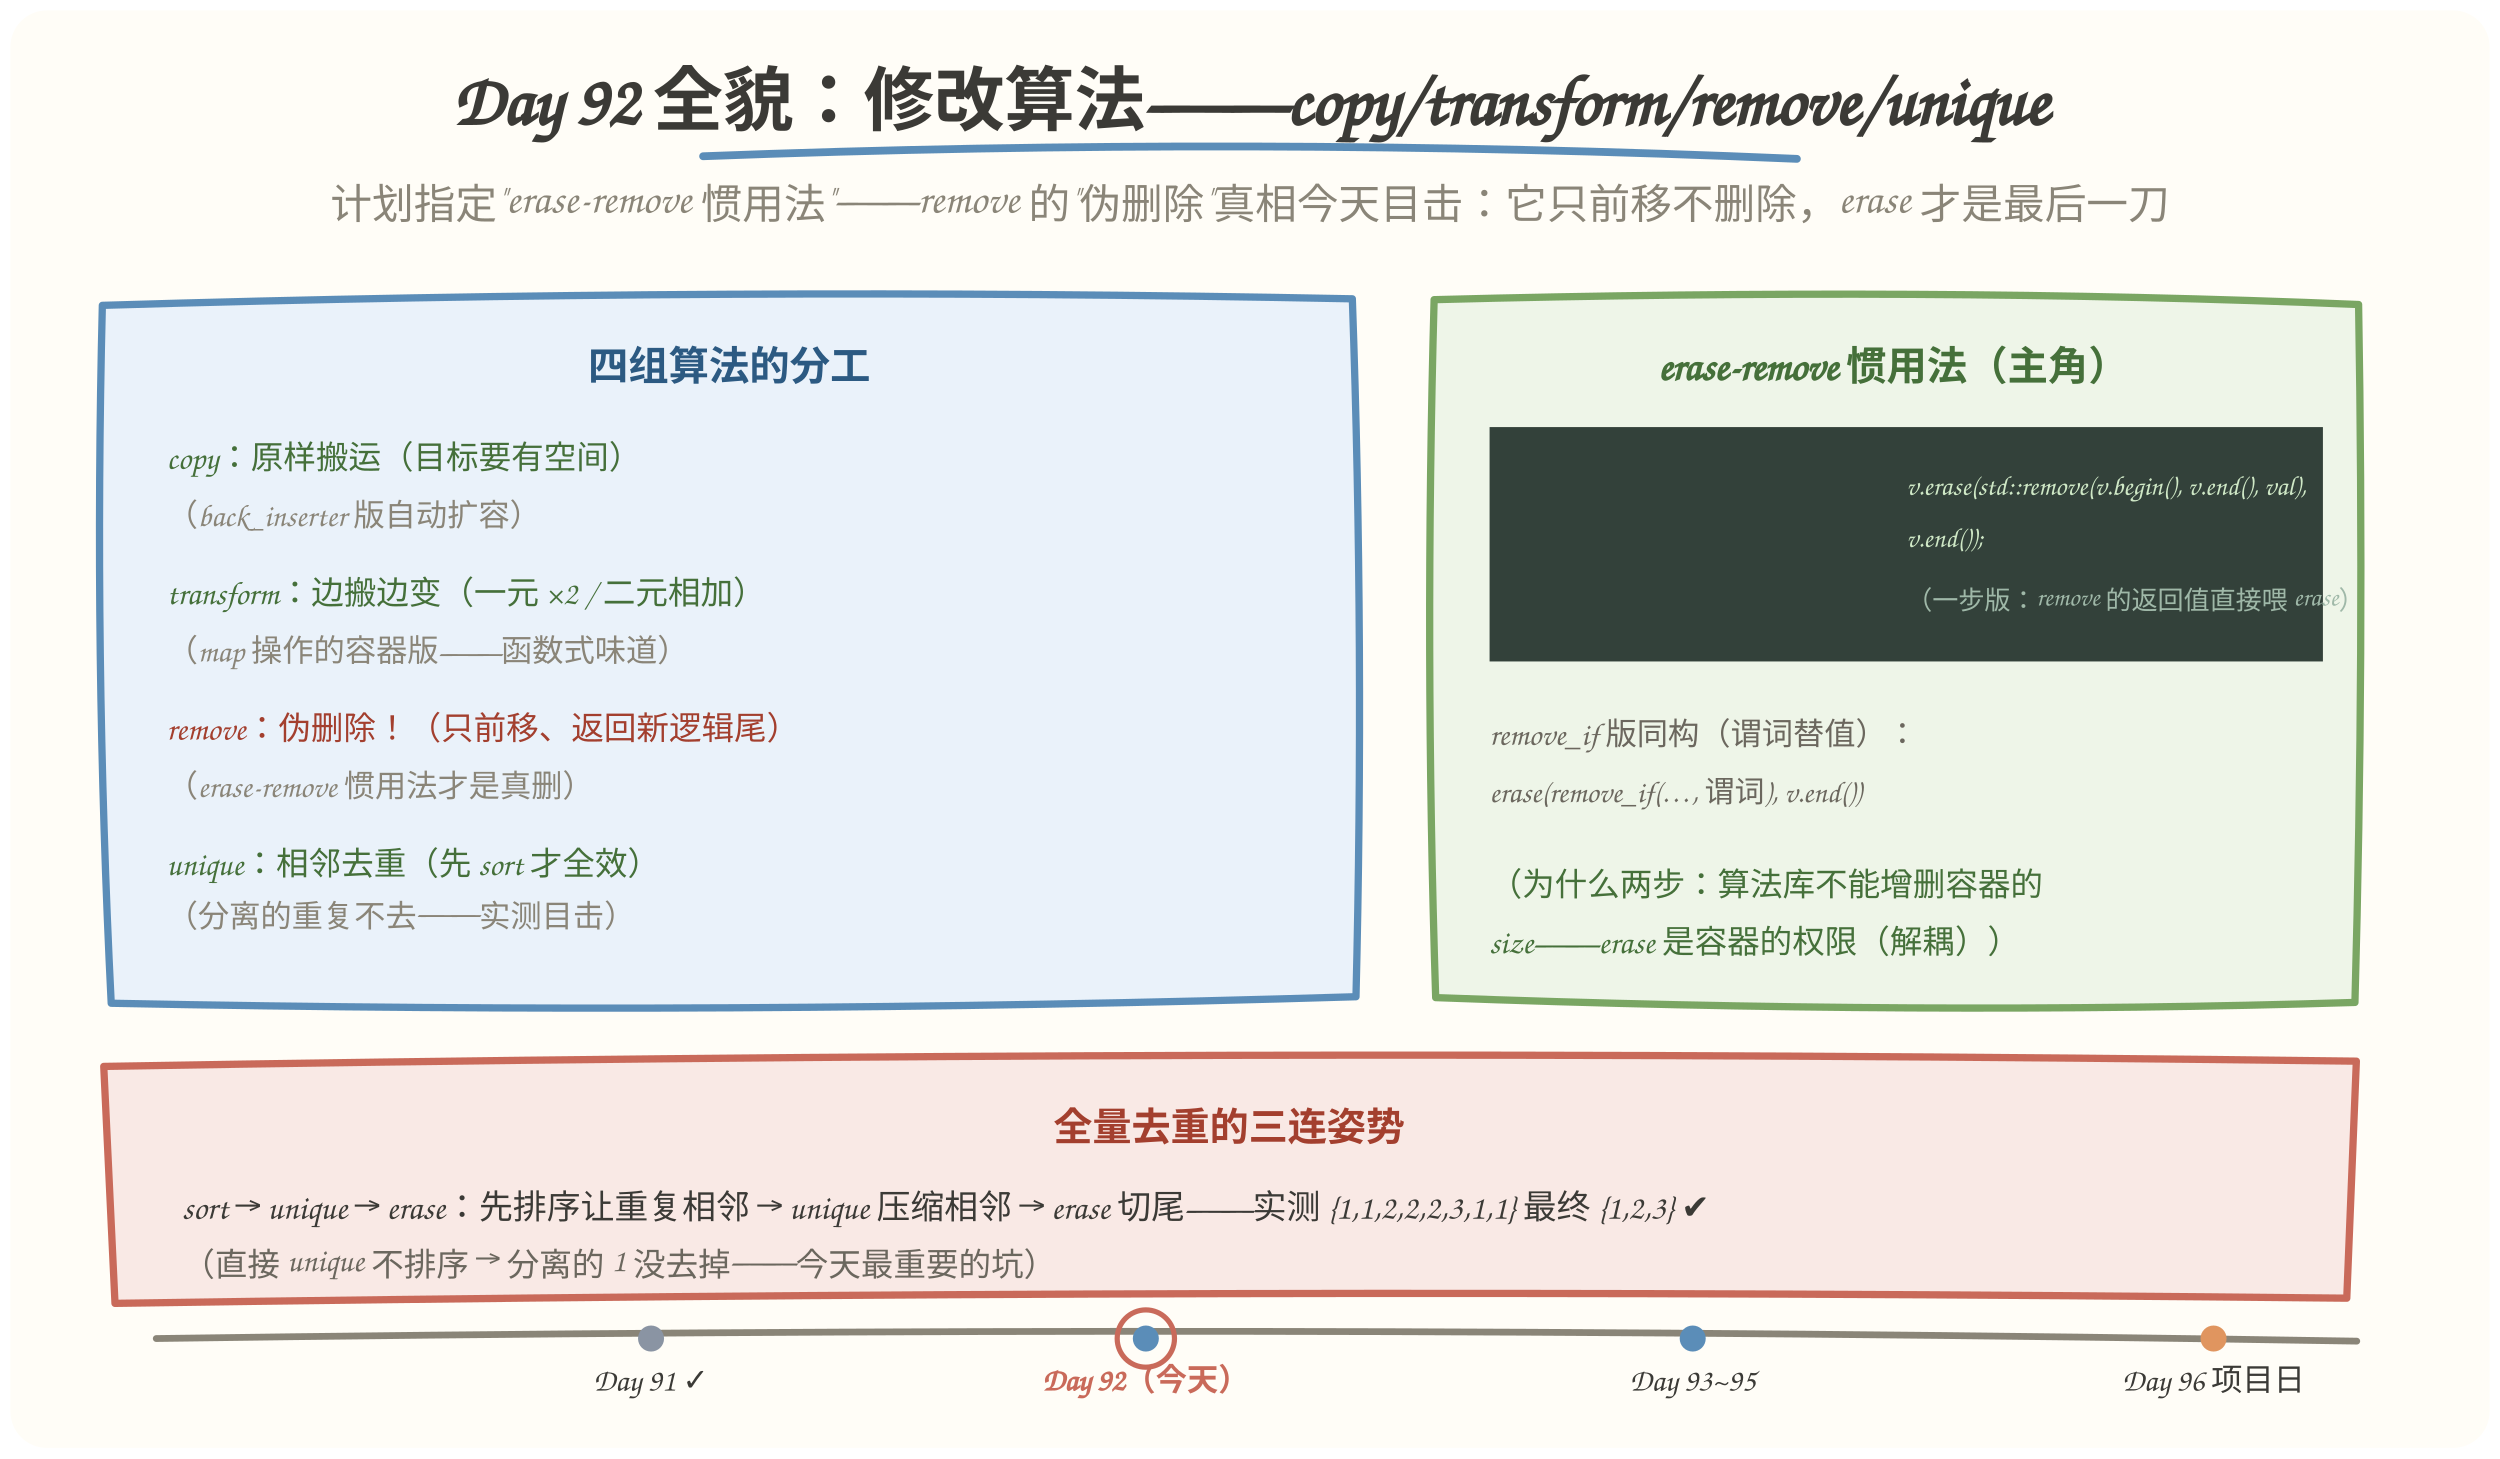
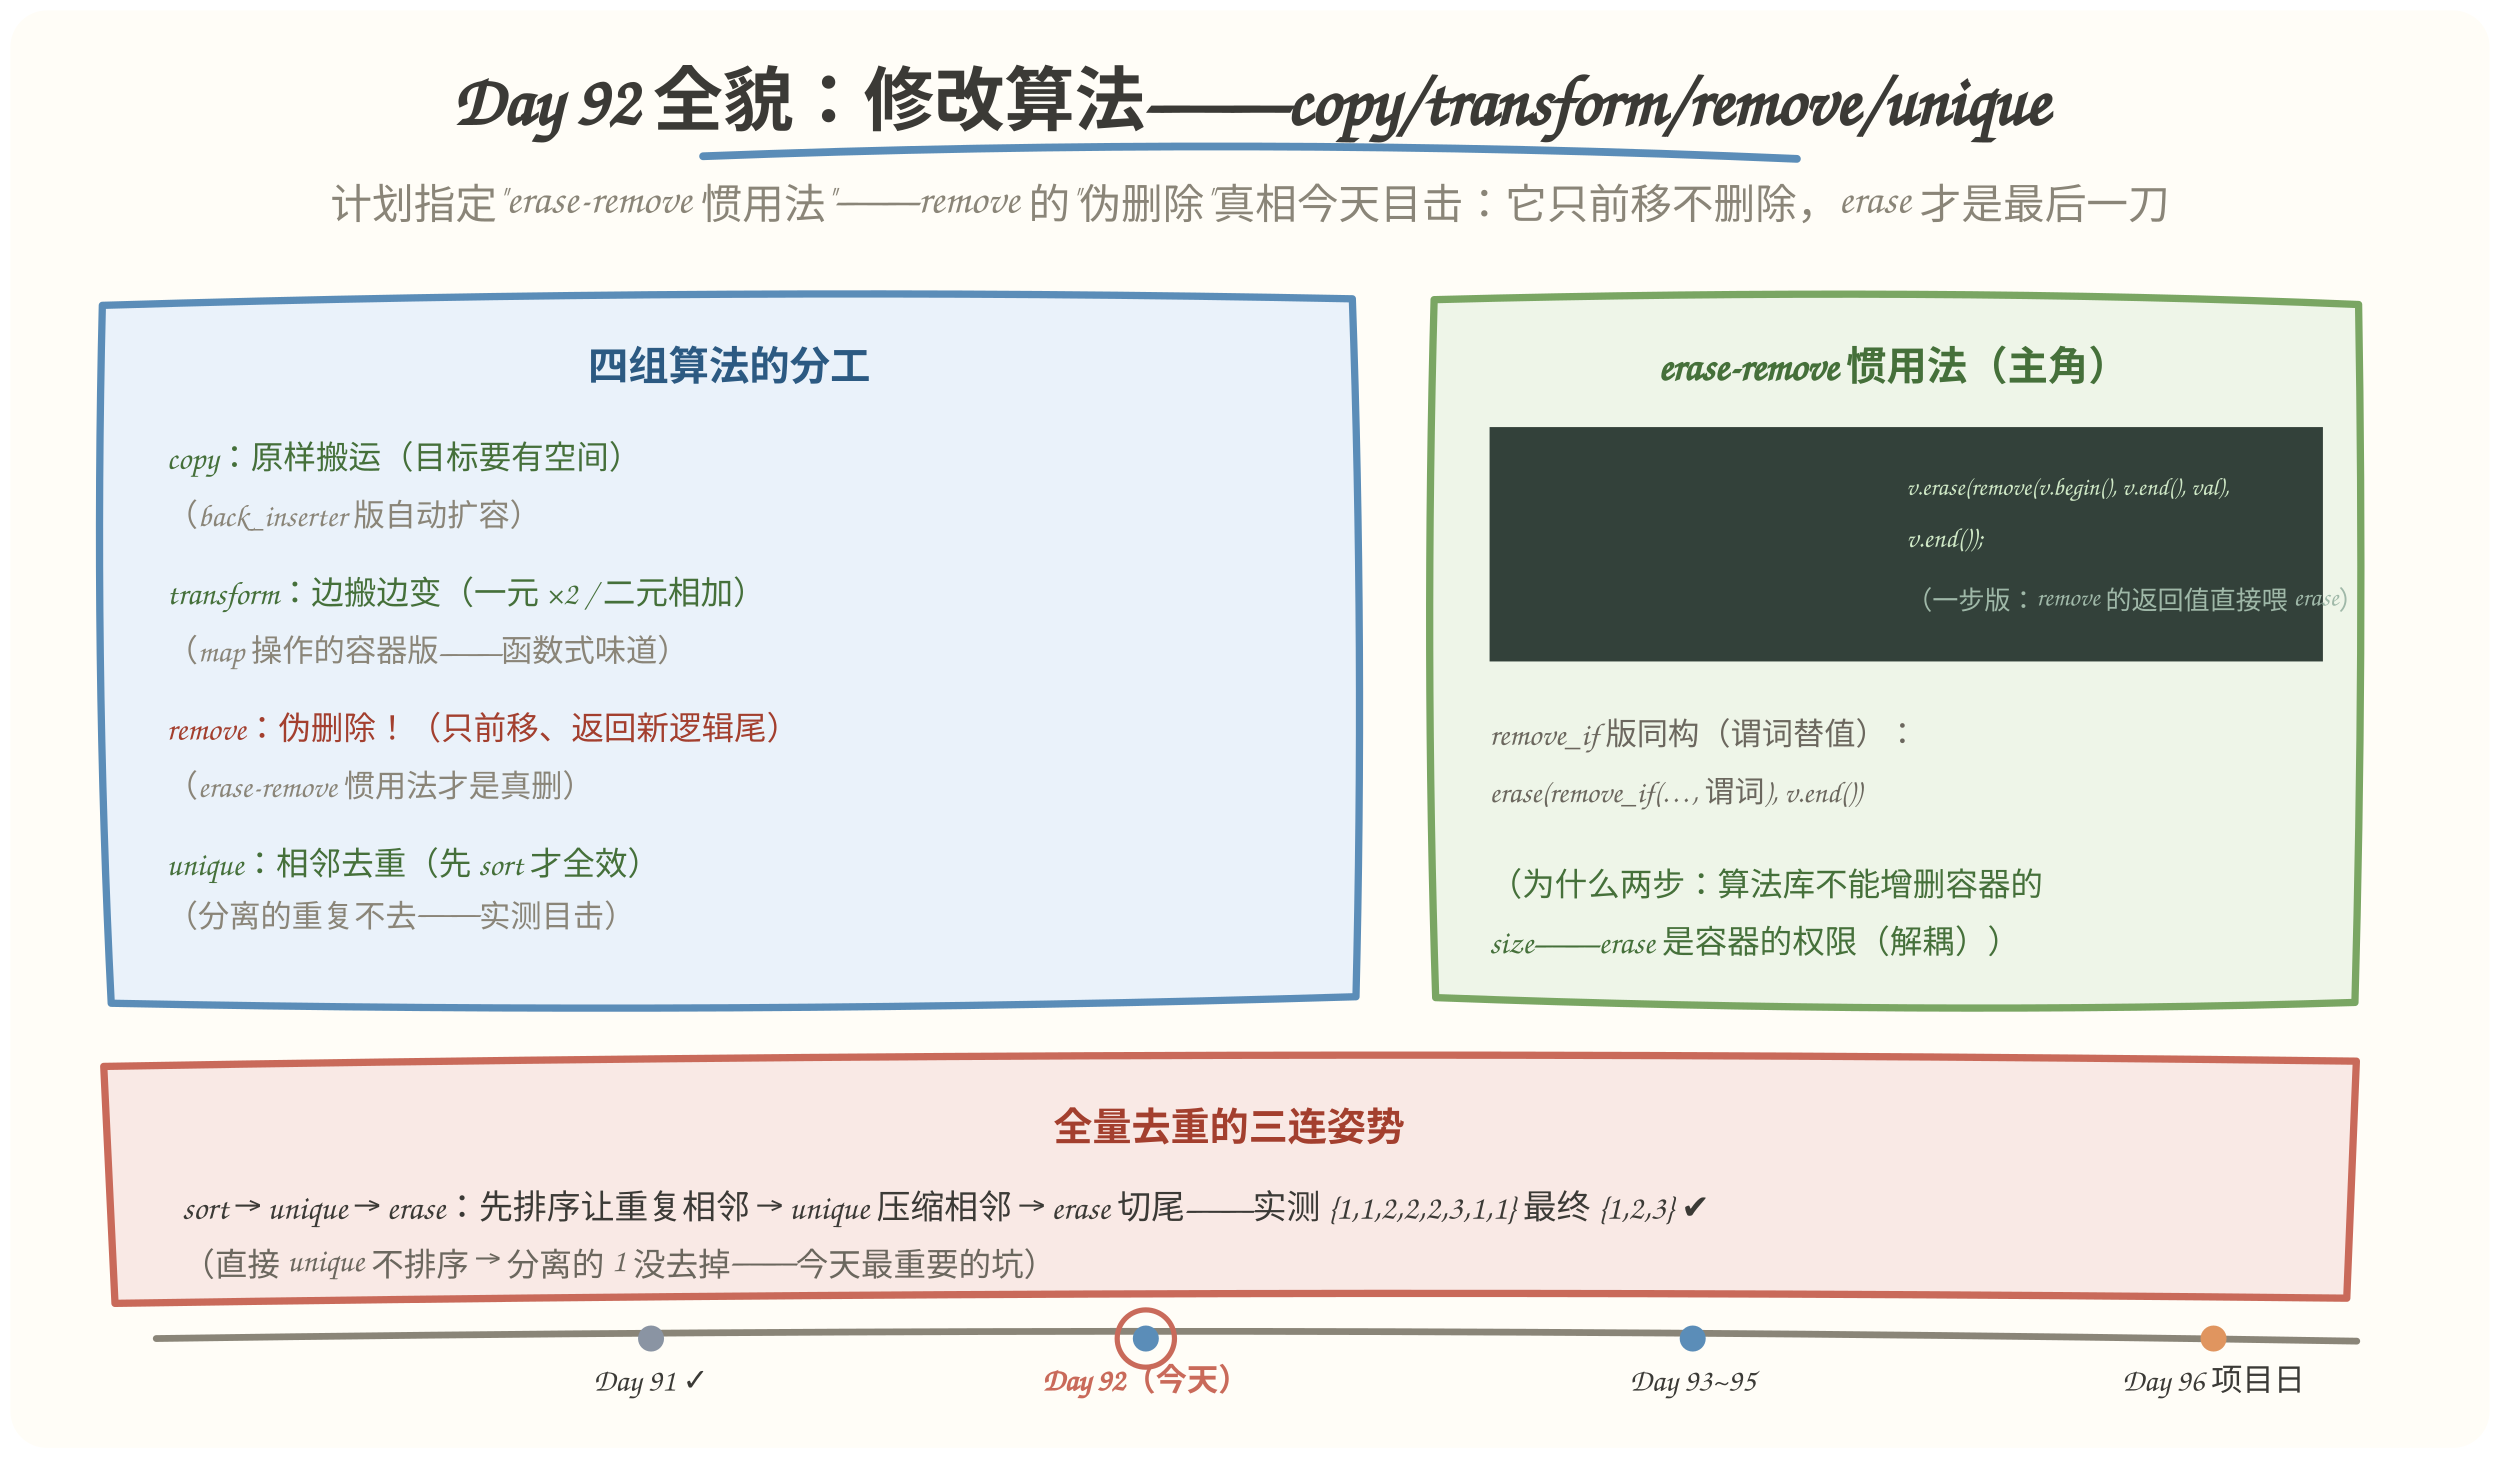
<svg xmlns="http://www.w3.org/2000/svg" viewBox="0 0 960 560" font-family="'Kaiti SC','KaiTi','Comic Sans MS',cursive">
  <rect x="4" y="4" width="952" height="552" rx="14" fill="#fffdf7" />
  <g stroke-linecap="round" stroke-linejoin="round">
    <text x="480" y="48" text-anchor="middle" font-size="27" font-weight="bold" fill="#3b3a36">Day 92 全貌：修改算法——copy/transform/remove/unique</text>
    <path d="M 270,60 Q 480,52 690,61" fill="none" stroke="#5b8db8" stroke-width="3" />
    <text x="480" y="84" text-anchor="middle" font-size="16" fill="#8a8578">计划指定"erase-remove 惯用法"——remove 的"伪删除"真相今天目击：它只前移不删除，erase 才是最后一刀</text>
    <path d="M 40,116 Q 280,110 520,116 Q 524,250 520,384 Q 280,390 42,384 Q 36,250 40,116 Z" fill="#eaf2fa" stroke="#5b8db8" stroke-width="2.8" transform="rotate(-0.3 280 250)" />
    <text x="280" y="146" text-anchor="middle" font-size="15.5" font-weight="bold" fill="#2c5a82">四组算法的分工</text>
    <text x="64" y="180" font-size="12.5" fill="#45703a">copy：原样搬运（目标要有空间）</text>
    <text x="64" y="202" font-size="12" fill="#8a8578">（back_inserter 版自动扩容）</text>
    <text x="64" y="232" font-size="12.5" fill="#45703a">transform：边搬边变（一元 ×2 / 二元相加）</text>
    <text x="64" y="254" font-size="12" fill="#8a8578">（map 操作的容器版——函数式味道）</text>
    <text x="64" y="284" font-size="12.5" fill="#a33f2e">remove：伪删除！（只前移、返回新逻辑尾）</text>
    <text x="64" y="306" font-size="12" fill="#8a8578">（erase-remove 惯用法才是真删）</text>
    <text x="64" y="336" font-size="12.5" fill="#45703a">unique：相邻去重（先 sort 才全效）</text>
    <text x="64" y="356" font-size="12" fill="#8a8578">（分离的重复不去——实测目击）</text>
    <path d="M 550,116 Q 740,110 905,116 Q 908,250 905,384 Q 740,390 552,384 Q 547,250 550,116 Z" fill="#eef5e8" stroke="#7aa663" stroke-width="2.8" transform="rotate(0.3 727 250)" />
    <text x="727" y="146" text-anchor="middle" font-size="15.5" font-weight="bold" fill="#45703a">erase-remove 惯用法（主角）</text>
    <rect x="572" y="164" width="320" height="90" fill="#33413a" />
-     <text x="732" y="190" font-size="10.5" fill="#cfe8c6">v.erase(std::remove(v.begin(), v.end(), val),</text>
+     <text x="732" y="190" font-size="9.5" fill="#cfe8c6">v.erase(remove(v.begin(), v.end(), val),</text>
    <text x="732" y="210" font-size="10.5" fill="#cfe8c6">　　　 v.end());</text>
    <text x="732" y="234" font-size="10" fill="#9fb8a8">（一步版：remove 的返回值直接喂 erase）</text>
    <text x="572" y="286" font-size="12" fill="#6b675e">remove_if 版同构（谓词替值）：</text>
    <text x="572" y="308" font-size="11.5" fill="#6b675e">　erase(remove_if(…, 谓词), v.end())</text>
    <text x="572" y="344" font-size="12.5" fill="#45703a">（为什么两步：算法库不能增删容器的</text>
    <text x="572" y="366" font-size="12.5" fill="#45703a">　size——erase 是容器的权限（解耦））</text>
    <path d="M 40,408 Q 470,402 905,409 L 901,500 Q 470,494 44,499 Z" fill="#f9e9e5" stroke="#c96a5a" stroke-width="2.8" transform="rotate(-0.2 472 454)" />
    <text x="472" y="438" text-anchor="middle" font-size="15" font-weight="bold" fill="#a33f2e">全量去重的三连姿势</text>
    <text x="70" y="468" font-size="13" fill="#3b3a36">sort → unique → erase：先排序让重复相邻 → unique 压缩相邻 → erase 切尾——实测 {1,1,2,2,2,3,1,1} 最终 {1,2,3} ✔</text>
    <text x="70" y="490" font-size="12.5" fill="#6b675e">（直接 unique 不排序 → 分离的 1 没去掉——今天最重要的坑）</text>
    <path d="M 60,514 Q 480,508 905,515" fill="none" stroke="#8a8578" stroke-width="2.6" />
    <circle cx="250" cy="514" r="5" fill="#8a94a3" />
    <text x="250" y="534" text-anchor="middle" font-size="12" fill="#3b3a36">Day 91 ✓</text>
    <circle cx="440" cy="514" r="11" fill="none" stroke="#c96a5a" stroke-width="2" />
    <circle cx="440" cy="514" r="5" fill="#5b8db8" />
    <text x="440" y="534" text-anchor="middle" font-size="12" font-weight="bold" fill="#c96a5a">Day 92（今天）</text>
    <circle cx="650" cy="514" r="5" fill="#5b8db8" />
    <text x="650" y="534" text-anchor="middle" font-size="12" fill="#3b3a36">Day 93~95</text>
    <circle cx="850" cy="514" r="5" fill="#e0955f" />
    <text x="850" y="534" text-anchor="middle" font-size="12" fill="#3b3a36">Day 96 项目日</text>
  </g>
</svg>
